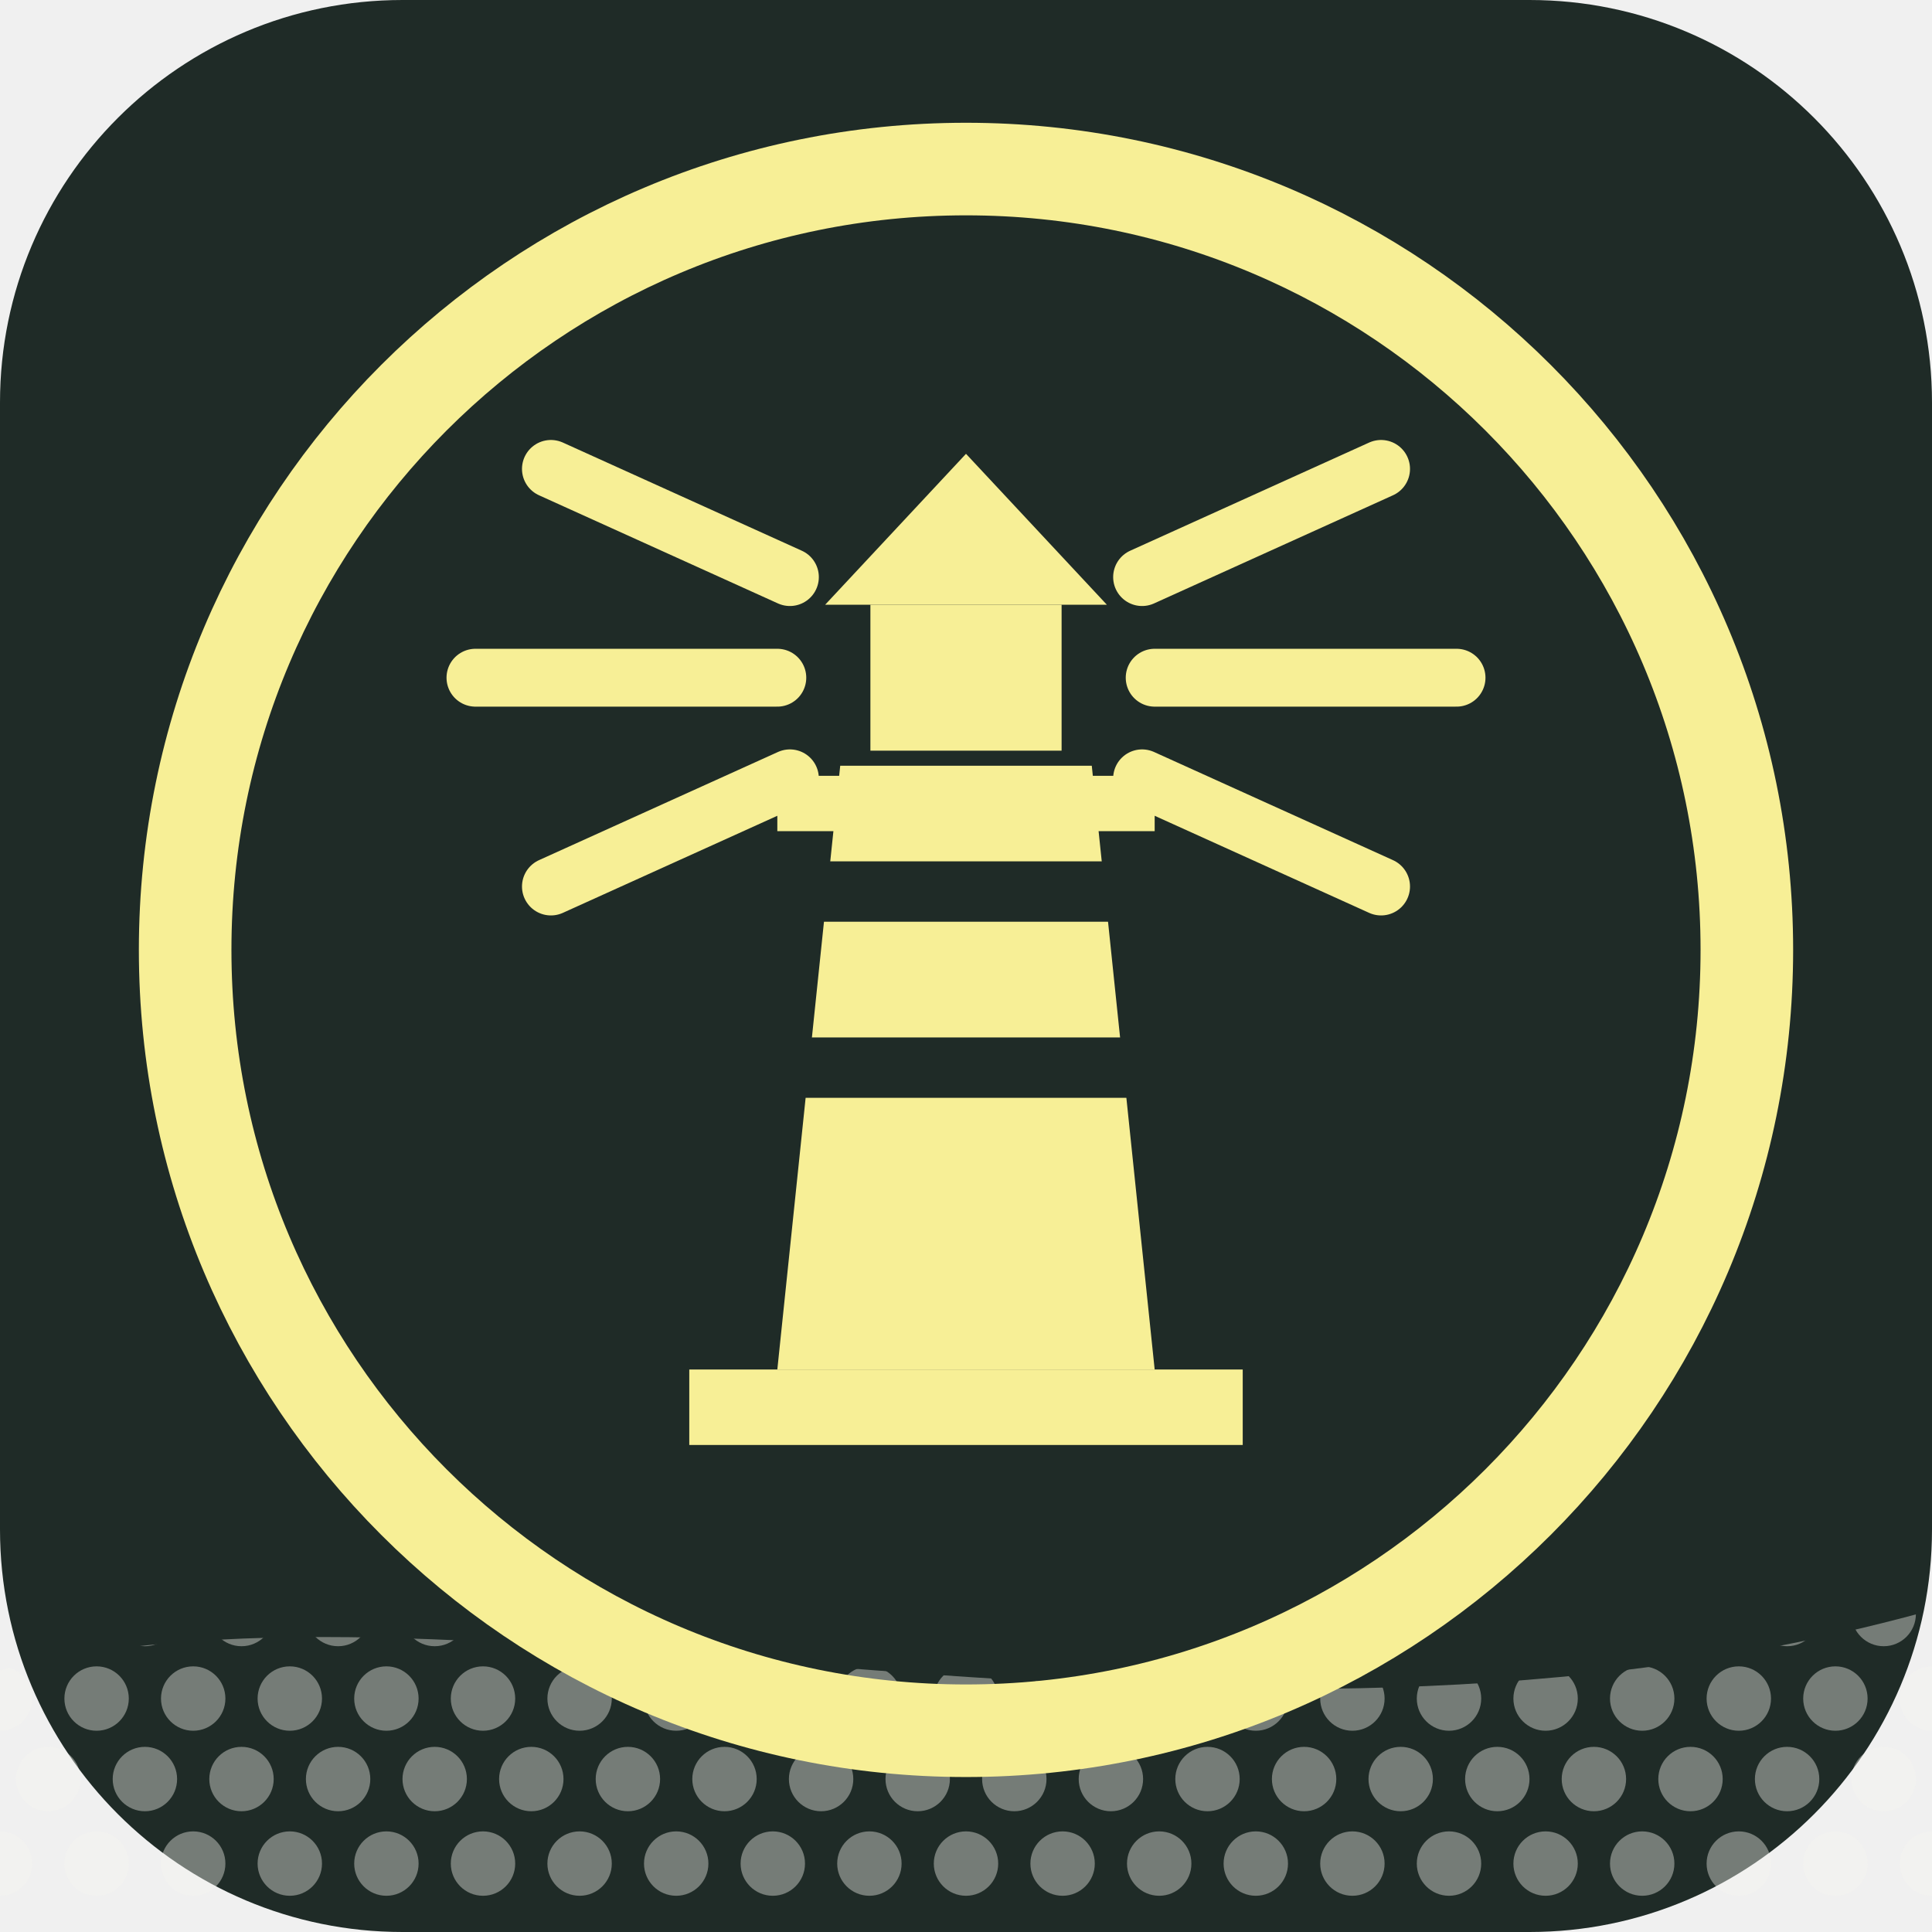
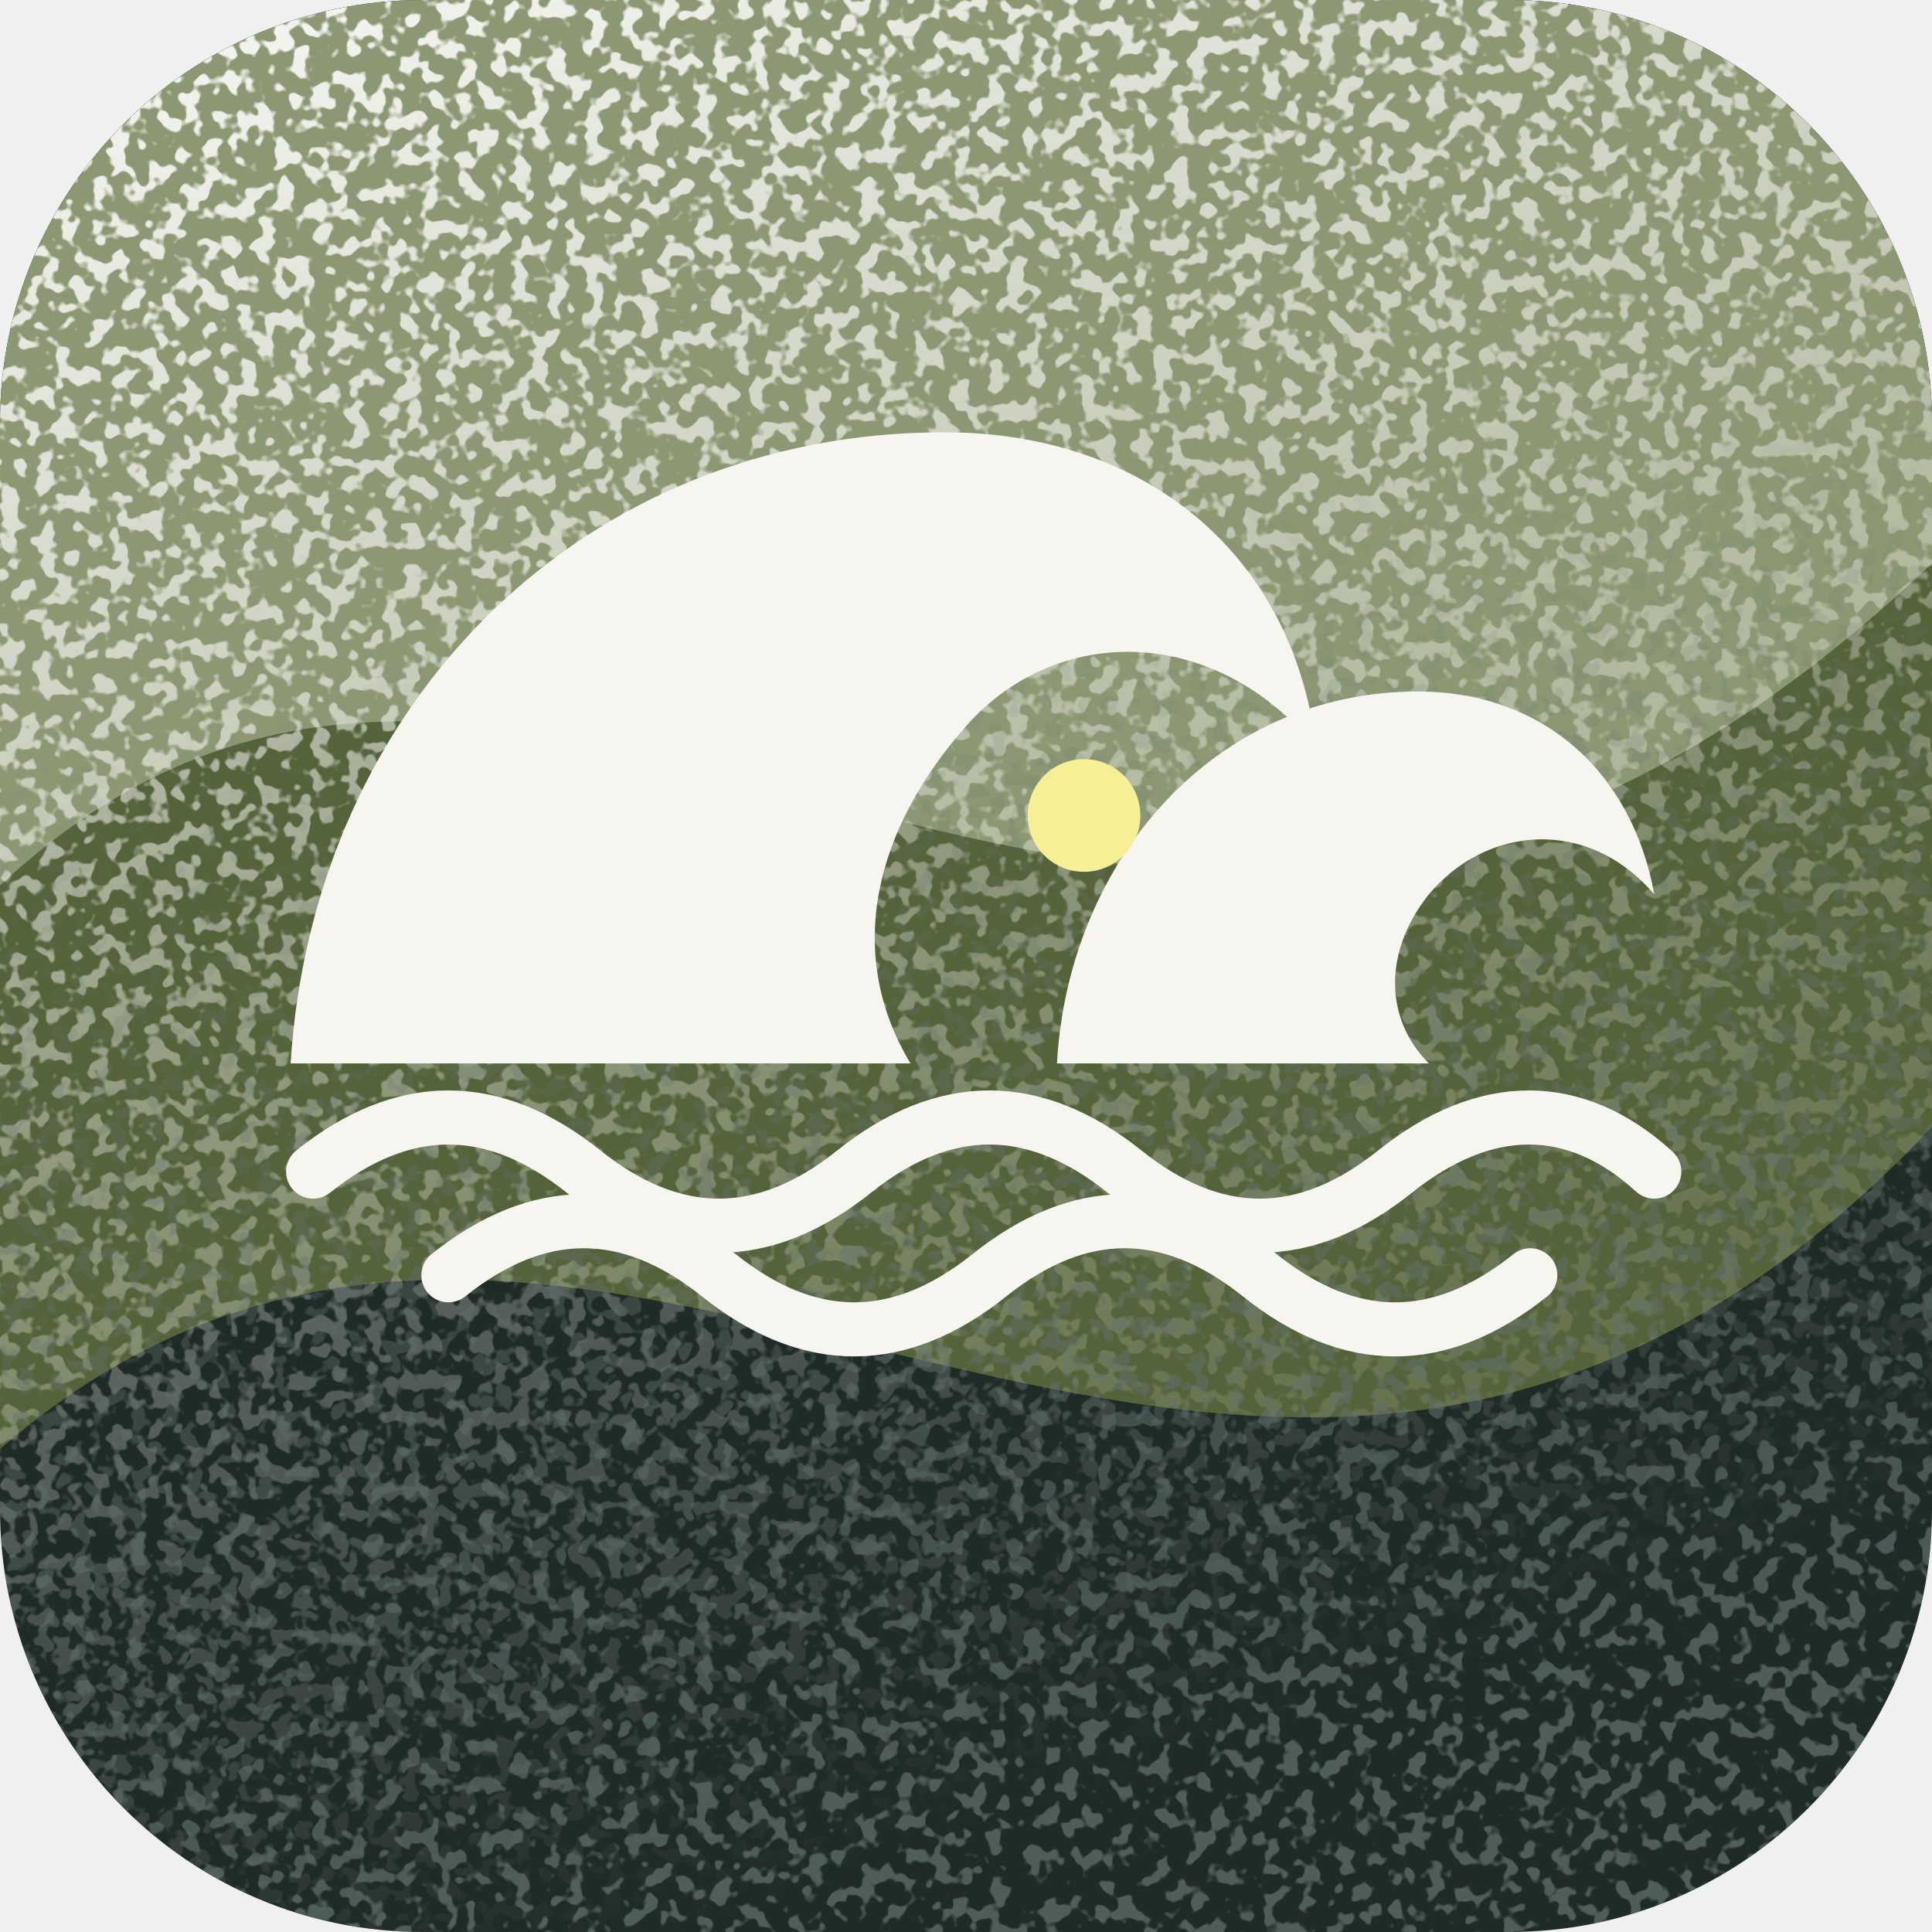
- <svg xmlns="http://www.w3.org/2000/svg" viewBox="0 0 48 48">
-   <rect width="48" height="48" rx="10" fill="#1f2b27" />
-   <clipPath id="cf">
-     <path d="M0 41.5C12 38.5 30 45 48 40V48H0Z" />
-   </clipPath>
-   <g clip-path="url(#cf)">
-     <g fill="#f6f5ef" opacity="0.4">
-       <circle cx="0.0" cy="38.0" r="0.8" />
-       <circle cx="2.4" cy="38.0" r="0.8" />
-       <circle cx="4.8" cy="38.0" r="0.8" />
-       <circle cx="7.2" cy="38.0" r="0.8" />
-       <circle cx="9.6" cy="38.0" r="0.8" />
-       <circle cx="12.0" cy="38.0" r="0.8" />
-       <circle cx="14.4" cy="38.0" r="0.8" />
-       <circle cx="16.8" cy="38.0" r="0.8" />
-       <circle cx="19.2" cy="38.0" r="0.8" />
-       <circle cx="21.6" cy="38.0" r="0.8" />
-       <circle cx="24.0" cy="38.0" r="0.8" />
-       <circle cx="26.4" cy="38.0" r="0.8" />
-       <circle cx="28.8" cy="38.0" r="0.8" />
-       <circle cx="31.2" cy="38.0" r="0.8" />
-       <circle cx="33.6" cy="38.0" r="0.8" />
-       <circle cx="36.0" cy="38.0" r="0.8" />
-       <circle cx="38.4" cy="38.0" r="0.8" />
-       <circle cx="40.8" cy="38.0" r="0.8" />
-       <circle cx="43.2" cy="38.0" r="0.8" />
-       <circle cx="45.6" cy="38.0" r="0.8" />
-       <circle cx="48.0" cy="38.0" r="0.8" />
-       <circle cx="1.2" cy="40.1" r="0.8" />
-       <circle cx="3.6" cy="40.1" r="0.8" />
-       <circle cx="6.0" cy="40.1" r="0.8" />
-       <circle cx="8.4" cy="40.1" r="0.8" />
-       <circle cx="10.8" cy="40.1" r="0.8" />
-       <circle cx="13.2" cy="40.1" r="0.8" />
-       <circle cx="15.6" cy="40.1" r="0.8" />
-       <circle cx="18.0" cy="40.1" r="0.8" />
-       <circle cx="20.4" cy="40.1" r="0.8" />
-       <circle cx="22.8" cy="40.1" r="0.8" />
-       <circle cx="25.2" cy="40.1" r="0.8" />
-       <circle cx="27.6" cy="40.1" r="0.8" />
-       <circle cx="30.0" cy="40.1" r="0.8" />
-       <circle cx="32.4" cy="40.1" r="0.8" />
-       <circle cx="34.8" cy="40.1" r="0.8" />
-       <circle cx="37.2" cy="40.1" r="0.8" />
-       <circle cx="39.6" cy="40.1" r="0.8" />
-       <circle cx="42.0" cy="40.1" r="0.8" />
-       <circle cx="44.4" cy="40.1" r="0.8" />
-       <circle cx="46.8" cy="40.1" r="0.8" />
-       <circle cx="0.0" cy="42.2" r="0.8" />
-       <circle cx="2.4" cy="42.2" r="0.8" />
-       <circle cx="4.8" cy="42.2" r="0.8" />
-       <circle cx="7.2" cy="42.2" r="0.8" />
-       <circle cx="9.6" cy="42.2" r="0.8" />
-       <circle cx="12.0" cy="42.2" r="0.8" />
-       <circle cx="14.4" cy="42.2" r="0.8" />
-       <circle cx="16.8" cy="42.2" r="0.8" />
-       <circle cx="19.2" cy="42.2" r="0.8" />
-       <circle cx="21.6" cy="42.2" r="0.8" />
-       <circle cx="24.0" cy="42.2" r="0.8" />
-       <circle cx="26.4" cy="42.2" r="0.8" />
-       <circle cx="28.8" cy="42.2" r="0.8" />
-       <circle cx="31.2" cy="42.2" r="0.8" />
-       <circle cx="33.6" cy="42.2" r="0.8" />
-       <circle cx="36.0" cy="42.2" r="0.8" />
-       <circle cx="38.4" cy="42.2" r="0.8" />
-       <circle cx="40.8" cy="42.2" r="0.8" />
-       <circle cx="43.2" cy="42.2" r="0.8" />
-       <circle cx="45.6" cy="42.2" r="0.8" />
-       <circle cx="48.0" cy="42.2" r="0.8" />
-       <circle cx="1.2" cy="44.2" r="0.8" />
-       <circle cx="3.6" cy="44.2" r="0.8" />
-       <circle cx="6.0" cy="44.2" r="0.8" />
-       <circle cx="8.4" cy="44.2" r="0.8" />
-       <circle cx="10.8" cy="44.2" r="0.8" />
-       <circle cx="13.2" cy="44.2" r="0.8" />
-       <circle cx="15.6" cy="44.2" r="0.8" />
-       <circle cx="18.0" cy="44.2" r="0.8" />
-       <circle cx="20.4" cy="44.2" r="0.8" />
-       <circle cx="22.8" cy="44.2" r="0.8" />
-       <circle cx="25.2" cy="44.2" r="0.8" />
-       <circle cx="27.6" cy="44.2" r="0.8" />
-       <circle cx="30.0" cy="44.2" r="0.8" />
-       <circle cx="32.4" cy="44.2" r="0.8" />
-       <circle cx="34.8" cy="44.2" r="0.8" />
-       <circle cx="37.2" cy="44.2" r="0.8" />
-       <circle cx="39.6" cy="44.2" r="0.8" />
-       <circle cx="42.0" cy="44.2" r="0.8" />
-       <circle cx="44.4" cy="44.2" r="0.8" />
-       <circle cx="46.8" cy="44.2" r="0.8" />
-       <circle cx="0.0" cy="46.3" r="0.8" />
-       <circle cx="2.4" cy="46.3" r="0.8" />
-       <circle cx="4.8" cy="46.3" r="0.8" />
-       <circle cx="7.2" cy="46.3" r="0.8" />
-       <circle cx="9.6" cy="46.3" r="0.8" />
-       <circle cx="12.0" cy="46.3" r="0.8" />
-       <circle cx="14.4" cy="46.3" r="0.8" />
-       <circle cx="16.8" cy="46.3" r="0.8" />
-       <circle cx="19.2" cy="46.3" r="0.8" />
-       <circle cx="21.6" cy="46.3" r="0.8" />
-       <circle cx="24.0" cy="46.3" r="0.8" />
-       <circle cx="26.4" cy="46.3" r="0.8" />
-       <circle cx="28.8" cy="46.3" r="0.8" />
-       <circle cx="31.2" cy="46.3" r="0.8" />
-       <circle cx="33.6" cy="46.3" r="0.8" />
-       <circle cx="36.0" cy="46.3" r="0.8" />
-       <circle cx="38.4" cy="46.3" r="0.8" />
-       <circle cx="40.8" cy="46.3" r="0.8" />
-       <circle cx="43.2" cy="46.3" r="0.8" />
-       <circle cx="45.6" cy="46.3" r="0.8" />
-       <circle cx="48.0" cy="46.3" r="0.8" />
+ <svg xmlns="http://www.w3.org/2000/svg" width="48" height="48" viewBox="0 0 96 96">
+   <defs>
+     <filter id="fvg" x="0" y="0" width="100%" height="100%">
+       <feTurbulence type="fractalNoise" baseFrequency="1.1" numOctaves="2" seed="11" />
+       <feColorMatrix values="0 0 0 0 0.965 0 0 0 0 0.961 0 0 0 0 0.937 0 0 0 12 -6.1" />
+     </filter>
+     <filter id="fvk" x="0" y="0" width="100%" height="100%">
+       <feTurbulence type="fractalNoise" baseFrequency="1.1" numOctaves="2" seed="5" />
+       <feColorMatrix values="0 0 0 0 0.122 0 0 0 0 0.169 0 0 0 0 0.153 0 0 0 12 -6.4" />
+     </filter>
+     <linearGradient id="fvf" x1="0" y1="0" x2="0.35" y2="1">
+       <stop offset="0" stop-color="#fff" />
+       <stop offset=".55" stop-color="#fff" stop-opacity=".35" />
+       <stop offset="1" stop-color="#fff" stop-opacity="0" />
+     </linearGradient>
+     <linearGradient id="fvh" x1="0" y1="0" x2="0.2" y2="1">
+       <stop offset=".35" stop-color="#fff" stop-opacity="0" />
+       <stop offset="1" stop-color="#fff" stop-opacity=".9" />
+     </linearGradient>
+     <mask id="fvm">
+       <rect width="96" height="96" fill="url(#fvf)" />
+     </mask>
+     <mask id="fvn">
+       <rect width="96" height="96" fill="url(#fvh)" />
+     </mask>
+     <clipPath id="fvc">
+       <rect width="96" height="96" rx="21" />
+     </clipPath>
+   </defs>
+   <g clip-path="url(#fvc)">
+     <rect width="96" height="96" fill="#1f2b27" />
+     <path d="M0 44C28 18 56 66 96 28V56C62 92 30 46 0 72Z" fill="#55633a" />
+     <path d="M0 44C28 18 56 66 96 28V0H0Z" fill="#8c9873" />
+     <g mask="url(#fvm)">
+       <rect width="96" height="96" filter="url(#fvg)" />
+     </g>
+     <g mask="url(#fvn)">
+       <rect width="96" height="96" filter="url(#fvk)" opacity=".8" />
    </g>
  </g>
-   <circle cx="24" cy="23.6" r="19.4" fill="none" stroke="#f7ef96" stroke-width="2.3" />
-   <g style="color:#f7ef96">
-     <g transform="translate(9.00 8.40) scale(0.625)">
-       <defs>
-         <mask id="lmf" maskUnits="userSpaceOnUse" x="0" y="0" width="48" height="48">
-           <rect width="48" height="48" fill="#fff" />
-           <path d="M16 22H32M15.2 29H32.8" stroke="#000" stroke-width="2.4" />
-         </mask>
-       </defs>
-       <g fill="currentColor">
-         <path d="M19 17H29L31.5 41H16.5Z" mask="url(#lmf)" />
-         <path d="M13 41H35V44H13Z" />
-         <path d="M16.5 17.4H31.5V19.6H16.5Z" />
-         <path d="M20.2 10.6H27.8V16.4H20.2Z" />
-         <path d="M18.4 10.6L24 4.6L29.6 10.6Z" />
-       </g>
-       <g stroke="currentColor" stroke-width="2.3" stroke-linecap="round" fill="none">
-         <path d="M16.5 13.5H4.5M17 9.5L7.5 5.2M17 17.5L7.5 21.8M31.5 13.5H43.5M31 9.5L40.5 5.2M31 17.5L40.5 21.8" />
-       </g>
+   <g transform="translate(12.2 17) scale(1.12)">
+     <g fill="#f6f5ef">
+       <path d="M36 32C36.5 23 43 15.5 52 15.5C57.5 15.5 61.5 19 62.5 24.5C59.5 21 55 21.5 52.5 24.5C50.5 27 50.5 30 52.5 32Z" />
+       <path d="M2 32C3 16 15 4 31 4C40 4 46.5 9.5 47.5 18C43 12.5 36 12.5 32 17C28 21.5 26.5 27 29.5 32Z" />
    </g>
+     <g fill="none" stroke="#f6f5ef" stroke-width="2.4" stroke-linecap="round">
+       <path d="M3 36.8c4-3.2 8-3.2 12 0s8 3.2 12 0 8-3.2 12 0 8 3.2 12 0 8-3.2 11.5 0" />
+       <path d="M9 41.4c4-3.2 8-3.2 12 0s8 3.2 12 0 8-3.2 12 0 8 3.2 12 0" />
+     </g>
+     <circle cx="37.2" cy="21" r="2.5" fill="#f7ef96" />
  </g>
</svg>
